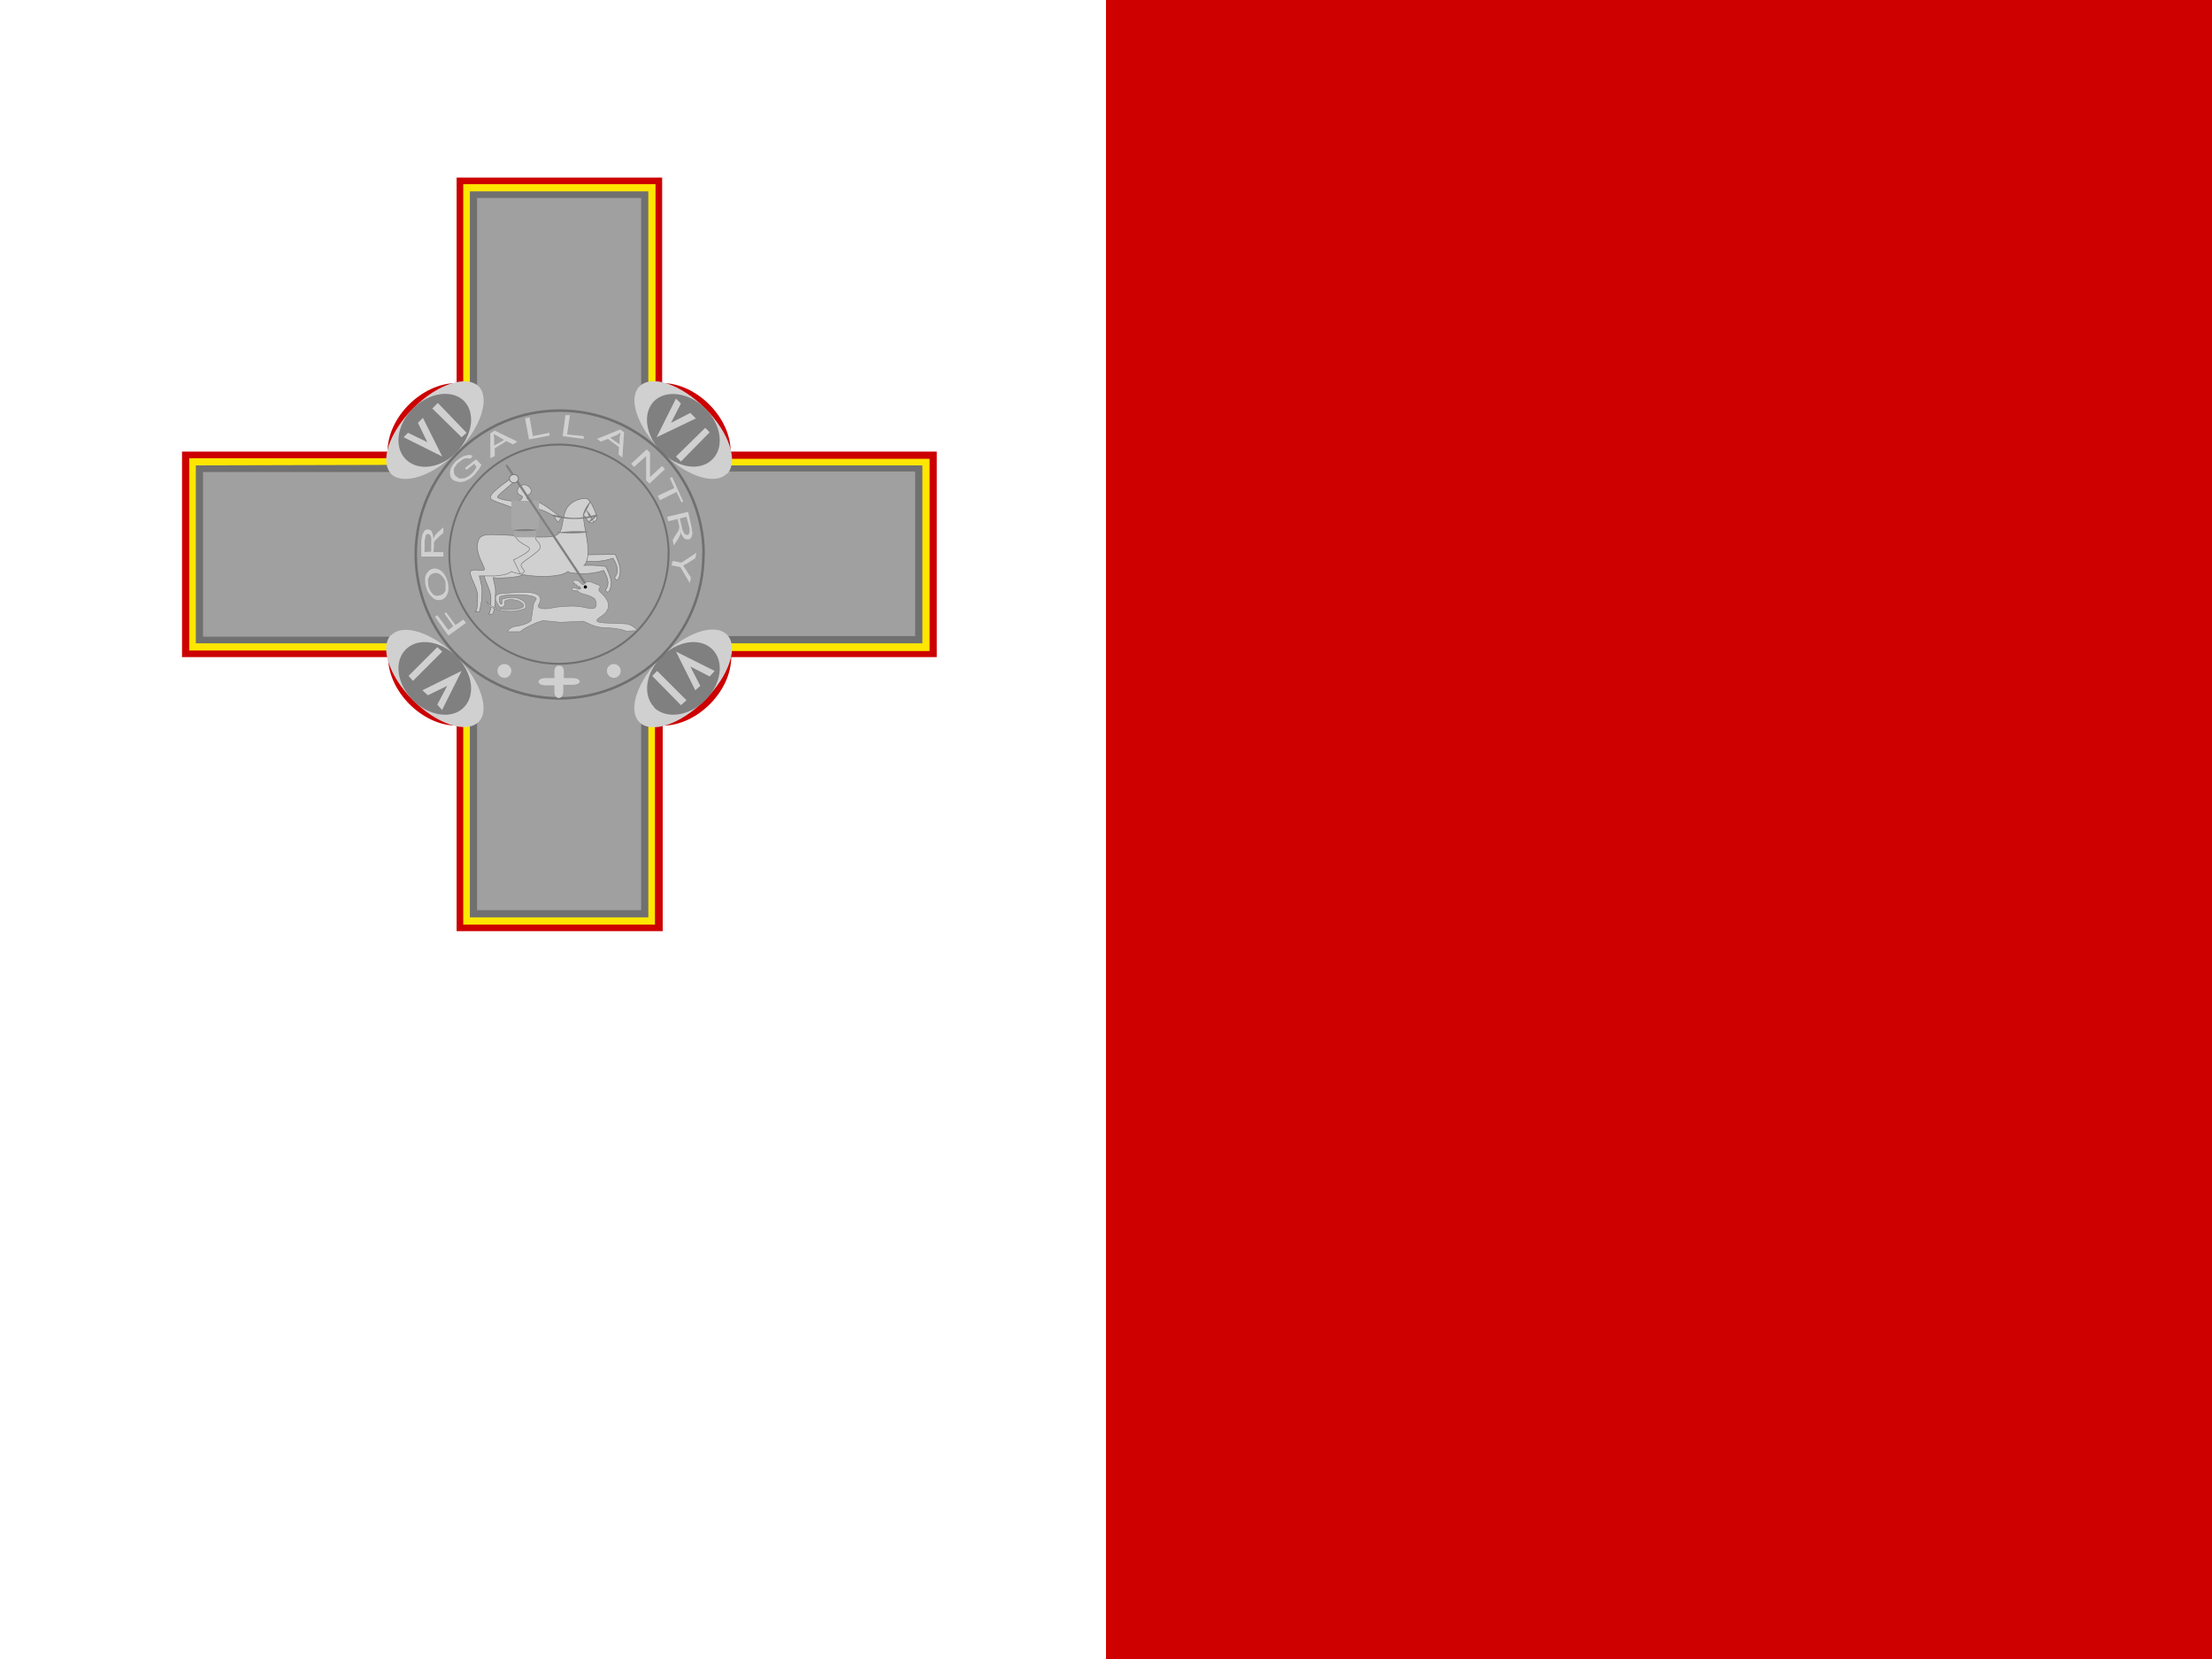
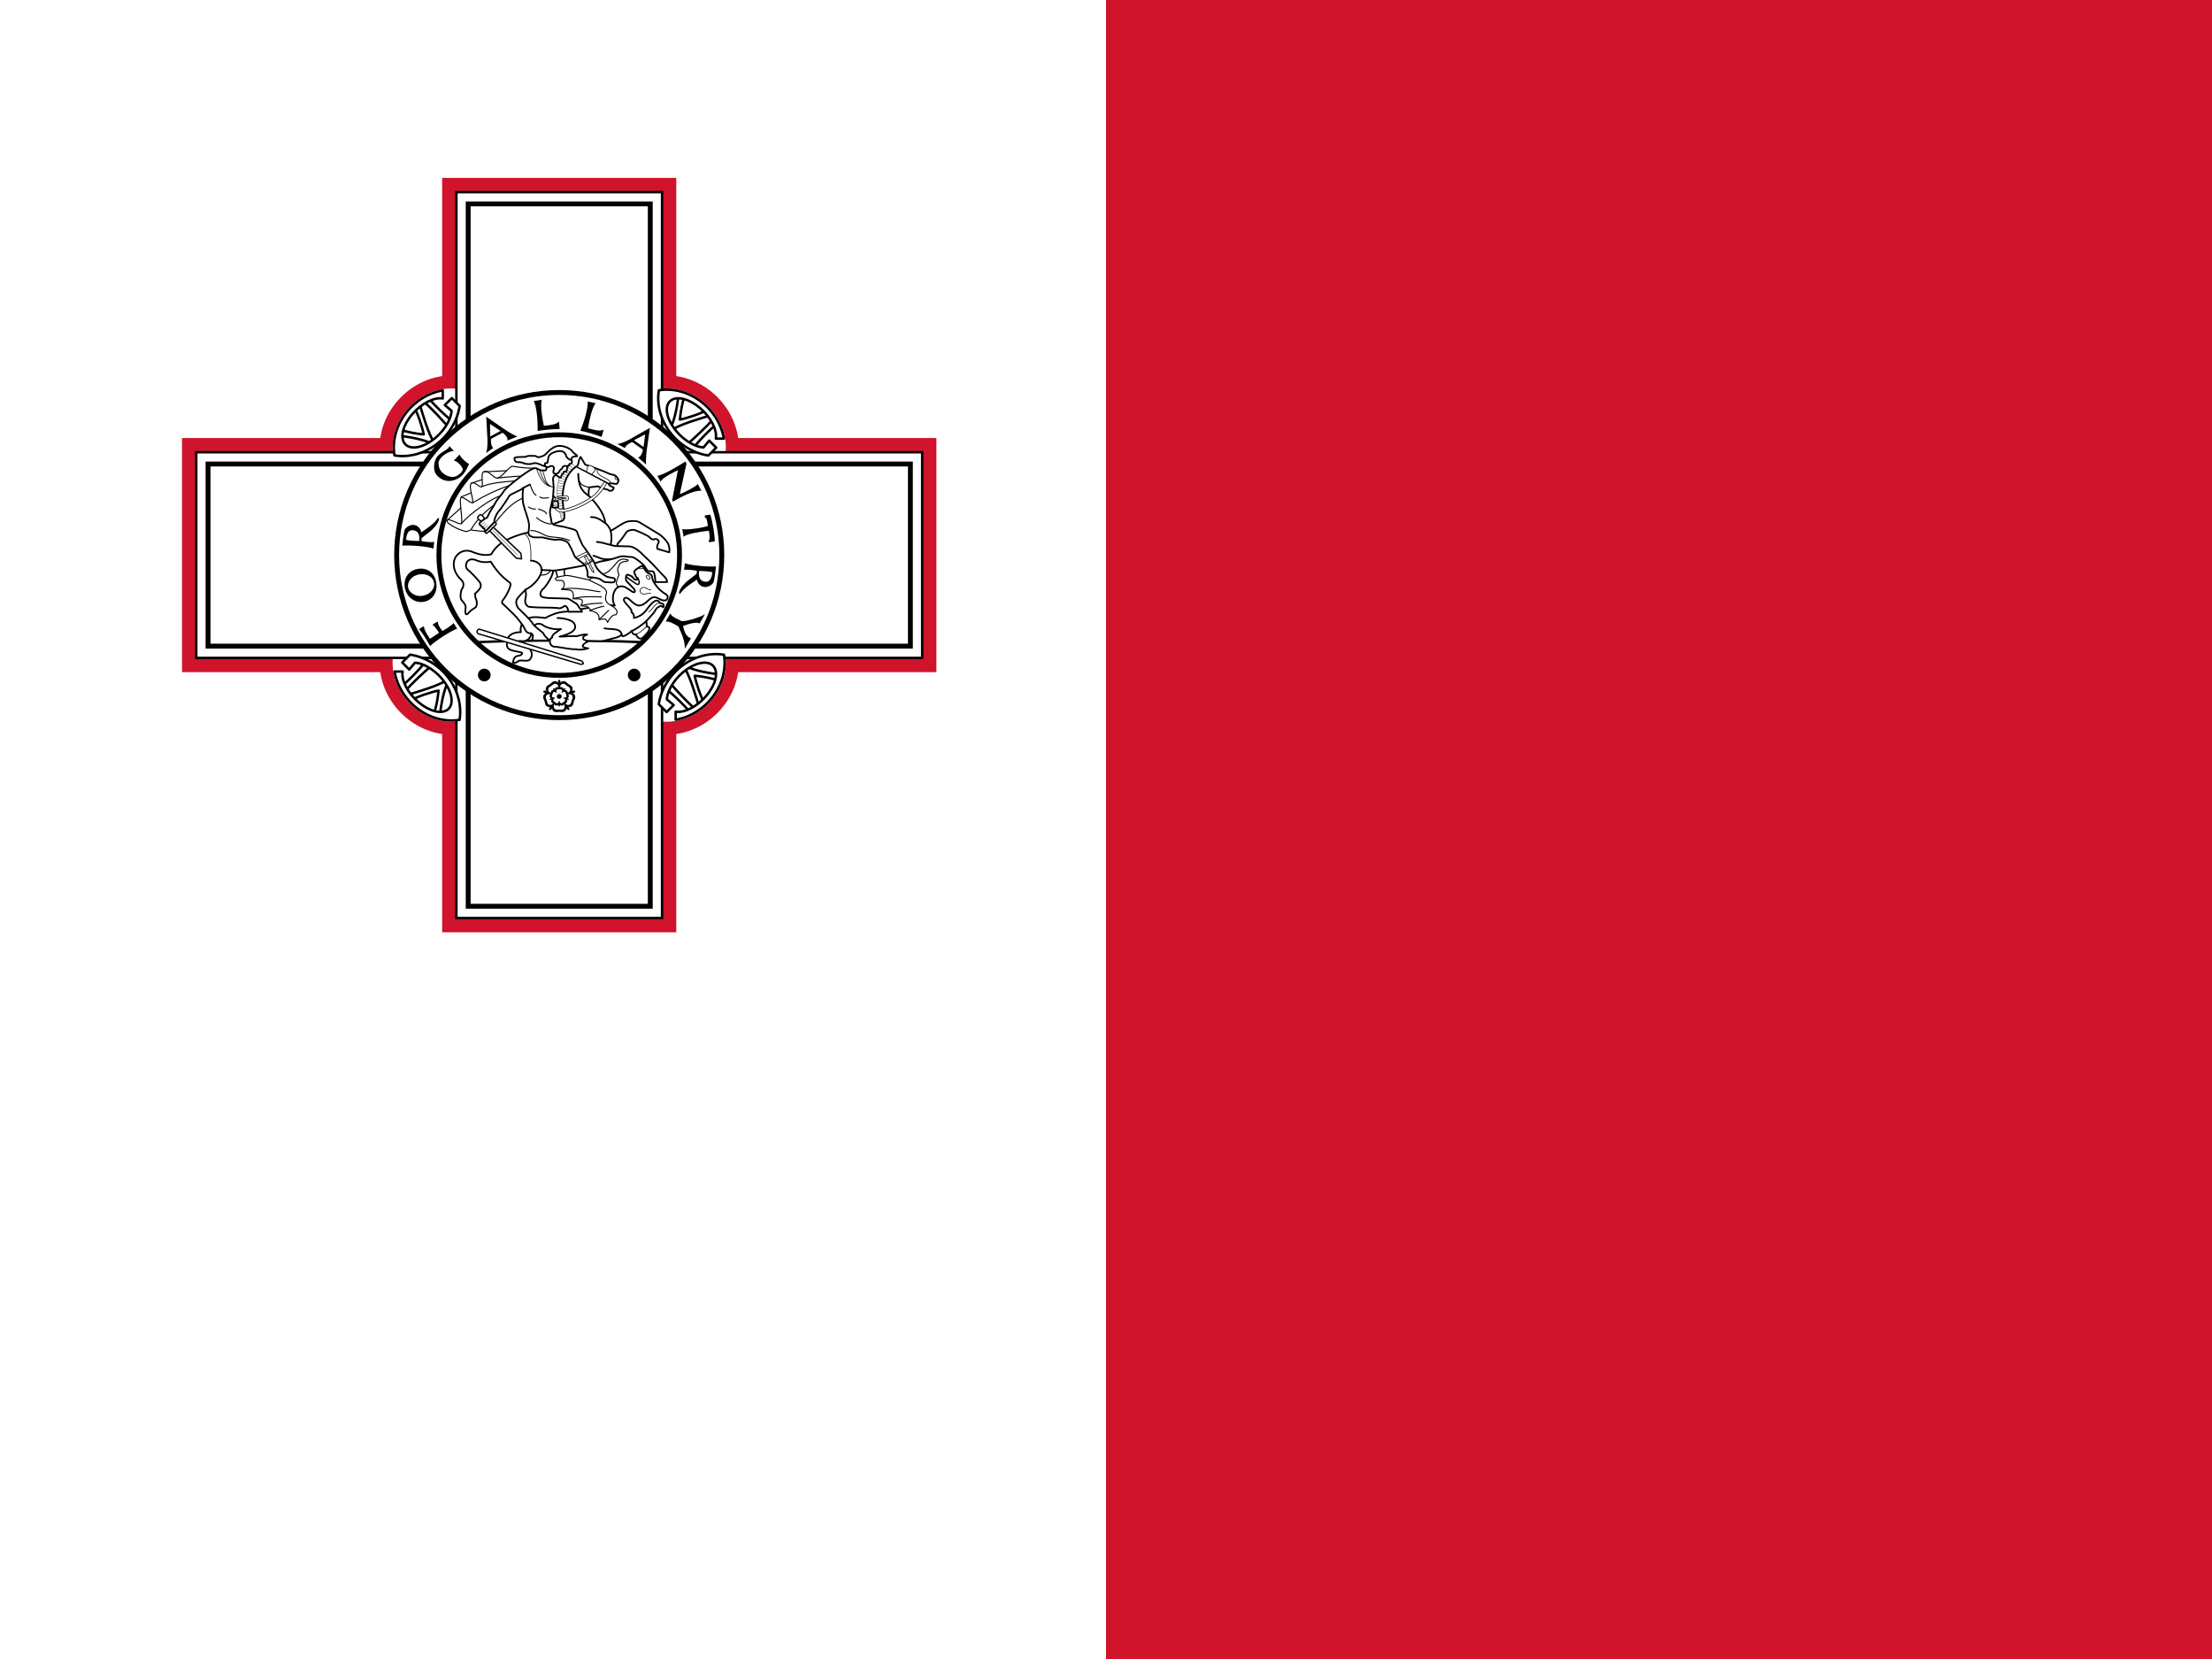
- <svg xmlns="http://www.w3.org/2000/svg" id="flag-icons-mt" viewBox="0 0 640 480">
-   <g fill-rule="evenodd" stroke-width="1pt">
-     <path fill="#ce0000" d="M320 0h320v480H320z" />
-     <path fill="#fff" d="M0 0h320v480H0z" />
+ <svg xmlns="http://www.w3.org/2000/svg" xmlns:xlink="http://www.w3.org/1999/xlink" id="flag-icons-mt" viewBox="0 0 640 480">
+   <path fill="#fff" stroke-width=".008" d="M0 0h640v480H0Z" />
+   <path fill="#cf142b" stroke-width=".008" d="M320 0h320v480H320Z" />
+   <g fill="#fff" stroke="#000" stroke-width="96" transform="translate(161.8 160.6)scale(.0147)">
+     <path fill="none" stroke="#cf142b" stroke-width="512" d="M-2048-7168h4096v3890.8A1094 964 45 0 1 3277.2-2048H7168v4096H3277.2A964 1094 45 0 1 2048 3277.2V7168h-4096V3277.2A1094 964 45 0 1-3277.2 2048H-7168v-4096h3890.8A964 1094 45 0 1-2048-3277.2Z" />
+     <path stroke="none" d="M2024-3275.2A1094 964 45 0 1 3275.2-2024v4048A964 1094 45 0 1 2024 3275.2h-4048A1094 964 45 0 1-3275.2 2024v-4048A964 1094 45 0 1-2024-3275.2Z" />
+     <path stroke-width="48" d="M-2024-7144h4048V7144h-4048zm-5120 5120H7144v4048H-7144Z" />
+     <path d="M-1792-6912h3584V6912h-3584zm-5120 5120H6912v3584H-6912Z" />
+     <circle r="3200" />
+     <circle r="2368" />
+     <g id="mt-a" stroke-linejoin="round" stroke-width="48">
+       <path d="M3084-2565c-111 85-322 302-450 461l-119-74c163-141 389-350 514-499zm-101-185c-201 59-585 172-749 276l-36-52c69-99 147-506 144-622l125 28c-41 100-81 314-92 453 129-23 435-123 522-186z" />
+       <path d="M3240.8-2291.9h-158.6a600 330 45 1 0-242.3 173.3l112.1-133.7 138.1 138.1-154.5 154.4a1070 940 45 0 1-974.1-1283 1070 940 45 0 1 1279.3 950.9z" />
+     </g>
+     <use xlink:href="#mt-a" transform="rotate(90)" />
+     <use xlink:href="#mt-a" transform="scale(-1)" />
+     <use xlink:href="#mt-a" transform="rotate(-90)" />
  </g>
-   <g transform="translate(-12.4 -30.8)scale(1.5986)">
-     <path fill="#f1eeee" fill-rule="evenodd" d="M104.8 108c0 .9-.9 1.5-2 1.5-1.2 0-2-.6-2-1.4 0-.8.8-1.5 2-1.5 1.1 0 2 .7 2 1.5z" />
-     <path fill="#c00" fill-rule="evenodd" d="M40.7 101v37.2H78c0 6.2 6.2 12.4 12.4 12.4v37.2h37.3v-37.2c6.2 0 12.4-6.2 12.4-12.4h37.2V101H140c0-6.2-6.2-12.4-12.4-12.4V51.4H90.4v37.2c-6.3 0-12.5 6.2-12.5 12.4z" />
-     <path fill="#ffe600" fill-rule="evenodd" d="M42 102.2V137h37.2c0 6.2 6.2 12.4 12.4 12.4v37.2h34.7v-37.1c6.2 0 12.4-6.2 12.4-12.4H176v-34.8h-37.2c0-6.2-6.2-12.4-12.4-12.4V52.6H91.6v37.2c-6.2 0-12.4 6.2-12.4 12.4z" />
-     <path fill="#707070" fill-rule="evenodd" d="M43.2 103.5v32.2h37.2c0 6.2 6.2 12.4 12.4 12.4v37.2h32.3v-37.2c6.2 0 12.4-6.2 12.4-12.4h37.2v-32.2h-37.2c0-6.2-6.2-12.4-12.4-12.4V53.9H92.8V91c-6.2 0-12.4 6.2-12.4 12.4z" />
-     <path fill="#a0a0a0" fill-rule="evenodd" d="M44.5 104.7v29.8h37.2c0 6.2 6.2 12.4 12.4 12.4V184h29.7v-37.2c6.2 0 12.4-6.2 12.4-12.4h37.2v-29.8h-37.2c0-6.2-6.2-12.4-12.4-12.4V55.1H94.1v37.2c-6.2 0-12.4 6.2-12.4 12.4H44.4z" />
-     <g fill-rule="evenodd">
-       <path fill="#d0d0d0" d="M94.4 89.2c2.1 2.2.4 7.5-4 11.9s-9.6 6-11.8 4c-2.2-2.3-.4-7.6 4-12s9.6-6 11.8-3.9" />
-       <path fill="gray" d="M91.7 91.8c2.2 2.2 1.6 6.3-1.3 9.3s-7 3.5-9.2 1.3c-2.2-2.2-1.6-6.3 1.3-9.2s7-3.5 9.2-1.4" />
-       <path fill="#d0d0d0" d="m80.8 98.4.8-.8 3.5 1.7-1.7-3.5.9-.9 3.5 7zm5.2-5.2 1-1 5.2 5.4-.9.8z" />
+   <g transform="translate(161.8 160.6)scale(.0147)">
+     <path d="M-2541 1790c-72-126-167-287-219-329 32-22 75-54 97-60-1 80 120 246 120 246l178-117c-50-77-94-136-130-159 44-32 91-59 104-62 1 39 24 104 92 184 0 0 166-88 220-156l70 114c-78 15-428 233-532 339m-247-1517c-187 34-282 193-250 372 32 181 194 305 372 275 178-31 279-195 245-385s-180-296-367-262m27 108c150-27 276 46 297 162s-72 231-223 258-271-69-288-166c-18-99 63-227 214-254m366-1100c-62 98-199 188-320 271-17-86-81-141-155-146-79-4-160 59-174 101-20 58-45 307-45 307 156-12 497 15 614 58l14-132c-77 20-251-16-251-16l4-58 180-142c23-18 158-144 162-234 1-28-23-21-29-9m-361 441c-71 2-219-6-260-24 16-143 60-194 136-187 70 7 144 47 124 211m682-1772c-136 11-306 139-302 249 1 58 21 138 98 196 76 58 155 75 218 63 61-11 162-96 161-143 0-46-108-174-176-174l113-121c29 70 145 172 188 185-49 117-110 239-238 298-128 60-261 57-382-57-114-108-70-316 2-397 79-89 226-127 229-196zm638-673 24 454s9 161-28 261l141-99c-55-44-44-179-44-179l228-122s108 69 97 153l194-79c-113-43-253-142-253-142zm73 141 208 138-203 109zm1018-474c-26 111 2 330 43 512 141-13 249-27 297-87l13 150c-139 0-292 16-432 38 2-205-19-474-77-590zm1059 67c-65 94-119 308-147 492 136 40 242 66 309 27l-43 145c-129-50-278-92-416-123 76-189 155-448 144-576zm1071 485-396 225s-140 81-246 93l151 80c15-68 141-119 141-119l212 149s-14 129-94 156l157 138c-11-120 14-291 14-291zm-94 128-31 249-189-133zm304 932-62-117c102-8 409-188 550-280l22 40-132 603c118-47 305-145 356-199l70 133c-131-19-374 101-558 213l-18-32 113-587s-305 138-341 226m930 872c-12-89-14-150-57-170l-5-37 109-18c45 117 96 443 89 527l-112 18-5-31c37-42 0-196 0-196-166 17-455 64-496 121l-26-154c59 20 350-11 503-60M2388 752c62-98 201-187 322-269 17 86 80 142 155 146 79 5 160-56 174-99 21-58 47-306 47-306-156 10-496-19-613-63l-15 132c77-19 251 17 251 17l-4 58-181 141c-24 18-160 143-165 233-1 28 23 20 29 10m365-439c71-1 219 8 260 26-17 143-62 194-138 186-70-8-143-48-122-212m-566 836-93 160c72-11 172 46 253 99 27 72 133 256 125 436l120-206c-53-24-115-50-155-243 158-59 276-78 326-50l106-180c-123 74-412 150-460 134-50-29-192-73-222-150" />
+     <circle cx="1475" cy="2361" r="125" />
+     <circle cx="-1475" cy="2361" r="125" />
+   </g>
+   <g transform="translate(161.8 201.5)scale(.0147)">
+     <path d="M195 268c-13 9-48-9-56-37 0 9-2 37-19 53-41 39-85 20-120 20s-79 19-120-20c-17-16-19-44-19-53-8 28-43 46-56 37-12-9-6-48 18-64-8 2-36 9-56-2-50-27-45-75-56-108s-43-69-18-120c10-21 36-32 44-35-29 1-56-27-52-41 5-15 44-21 67-3-6-7-20-31-16-54 10-56 57-66 85-87 29-21 53-62 109-54 23 3 41 24 47 31-10-27 8-62 23-62s33 35 23 62c6-7 24-28 47-31 56-8 80 33 109 54 28 21 75 31 85 87 4 23-10 47-16 54 23-18 62-12 67 3 4 14-23 42-52 41 8 3 34 14 44 35 25 51-7 87-18 120s-6 81-56 108c-20 11-48 4-56 2 24 16 30 55 18 64M-93 128c16 12-27 48-10 93 19 53 72 37 103 37s84 16 103-37c17-45-26-81-10-93s38 40 85 39c57-3 58-57 67-87 10-30 42-75-3-110-37-30-86 0-92-19s50-23 64-69c15-55-37-72-62-91-26-18-59-62-106-31-39 27-26 82-46 82s-7-55-46-82c-47-31-80 13-106 31-25 19-77 36-62 91 14 46 70 50 64 69s-55-11-92 19c-45 35-13 80-3 110 9 30 10 84 67 87 47 1 69-51 85-39" />
+     <path d="M0 199c-9 0-20-21-14-38-3 5-14 17-28 19-34 5-48-20-65-32-17-13-45-19-51-52-3-14 6-29 9-33-14 11-37 7-40-2-3-8 14-25 31-25-5-1-20-8-26-20-15-31 4-52 11-72 6-20 3-49 33-65 12-7 29-3 34-1-15-10-18-33-11-39 8-5 29 6 34 22 0-5 1-22 11-31 25-24 51-12 72-12s47-12 72 12c10 9 11 26 11 31 5-16 26-27 34-22 7 6 4 29-11 39 5-2 22-6 34 1 30 16 27 45 33 65 7 20 26 41 11 72-6 12-21 19-26 20 17 0 34 17 31 25-3 9-26 13-40 2 3 4 12 19 9 33-6 33-34 39-51 52-17 12-31 37-65 32-14-2-25-14-28-19 6 17-5 38-14 38M0 85c11 0 4 30 25 44 25 17 43-6 57-16s42-20 33-49c-7-25-37-27-34-38 3-10 29 6 50-10 24-19 7-43 2-59-6-16-6-46-37-47-26-1-37 27-46 21s15-26 6-50c-11-29-39-20-56-20s-45-9-56 20c-9 24 15 44 6 50s-20-22-46-21c-31 1-31 31-37 47-5 16-22 40 2 59 21 16 47 0 50 10 3 11-27 13-34 38-9 29 19 39 33 49s32 33 57 16c21-14 14-44 25-44" />
+     <circle r="48" />
+   </g>
+   <g fill="none" stroke="#000" stroke-linecap="round" stroke-linejoin="round" stroke-width="36">
+     <path stroke-width=".7" d="M137.9 185.8a588.3 588.3 0 0 1 48 0" />
+     <path stroke-width=".4" d="m160 143.3 1.3 1.5m2 19.2c-.1 1.2 0 2.5.2 3.2m-3.2-3c.4.5 1 2.3 1 3" />
+     <path fill="#fff" stroke-width=".5" d="M170.2 185.6c-.6.2-1.6.8-1.6 1.3s1.2.6 1.6.7c-.7.2-2.7.6-3.6.2-.6.3-5.2-.7-6.2-.7-.6 0-1.4-.6-1.3-1.7 0-.2.2-.8.7-1-.3-.6 1.1-1.5 2.5-2.4-2 .3-4.7-.5-5.4-1.3-1.6-.6-2.3 0-3 1.4 0 2.4-1.3 3.6-3 3.4-1-.2-1.3.3-1.6.5l3.3 1c2.2 2 1 3.6.5 4-.5.3-1.7.1-2.4.1-.8 0-.8.3-1 .4-.6.3-1.1.4-1.3.2 0-.3.3-1.7 1.2-1.9.5 0 1.5-.3 1.5-.8 0-.4-1.8-.4-3.2-.9-1.1-.4-1.5-1-1.1-2.9.3-2 2.7-2.3 3.9-2.3-.2-.8 0-2.3 1-3.3 1.6-1.5 4-1 6.1-.8 1.2-.7 3.4-1.7 5.6-1.8 2 0 10.6-2.3 14.5-1.8-1-1.3-.7-4.4.9-5.3 2-1.2 4.2 2 4.8 1.4.5-.6-.7-1.4-2.2-3-.4-.6-.3-.6-.3-.8 0-.5 0-1 .3-1.2.2-.1 1.4.3 1.7.8.4.6.9.8 1.3.5.5-.4-.2-.2-.5-1-.1-.5-.5-.9-.4-1.3a7 7 0 0 1 2.3-1.6c.4.4.6.9.9 1.3.7 1.1 1.4.8 1.9 1.6.1.3.1 1 .5 1.7a9.6 9.6 0 0 0 3.5 3.6c.3.2.6.5.6.7 0 .4-.2.8-.4 1-.2.2-1 .2-1.6-.1-1-.5-1.5-.8-2.1-.7-1.4.2-2.3 2.4-4.3 2.4-1.8-.2-3-2.9-4.1-2.1-1.1.8 2.5 3 2 4 .4.2.9 1 .7 1.7a6 6 0 0 0 3.9-2.7c1-1.3 1.7-2 2.2-2.2.6-.3 1.3 0 1.3.5l.9.3c.5.2.3.8.2 1l-.6-.4c-.3 0-.8.3-1.2.6-.4.4-.7 1.2-1.2 1.7l-2 2.2c.3.4.2 1.1.2 1.5.1 0 .5 0 .7.2.2.1.1.3 0 .7 0 .5-2 2.7-2.4 2.6-.8 0-1.4-1-1.3-1.3-.9.4-1.3-.6-1.3-1a7 7 0 0 1-2.2 1.5c-.4.1-.6.2-.8-.4-.1.4-1.3.8-1.6.9-1.5.3-3.1 1-4.6 1l-3.8-.1z" />
+     <path fill="#fff" stroke-width=".3" d="M175.5 171.4c0 .6-.9 2 .4 3.2.8.6 2.1 1.1 2.5 2 .4.7-.1 1.3-.3 1.3-.8-.2-1.9 1.2-2.3 2.2-.4-1.4-1.3-1-2.5-.8.3-1.5-.8-2.4-2.6-2.6.3-.3-.2-.7-.6-1.1-.4-.4-1.8-.1-2-.4 0-.3.7-1 .3-1.5-.4-.7-2-.3-2.6-.5.2-.8.2-1.3-.2-2s-2.2-.5-3.1-.7c.7-.5 1-1.3.6-2.1-.4-1-2.4.1-2.4-1 .1-.5 2.4-.8 3.3-.9.8 0 3.7.7 6.5 1.3.6.6 5 1.9 5 3.6" />
+     <path stroke-width=".5" d="M182.8 182.6c1.4-.7 2.7-1.6 4.1-2.8m-25.6-1c1.2 0 3.9.4 4.7 1.4.7 1 1.2 2.7-4.1 4 1.6 0 4-.3 4.8-.1.8-.2 2.5-.7 3.2-.5-.3.1-1.2.4-1.2 1 0 .5.4.5 1.1.8m5.1-3.6c1.9.4 4.6-.2 5 1.8" />
+     <path stroke-width=".4" d="M181.2 166.8c.5.6 2 1.5 2.7 2 1 .8 1.4-.1.7-1.4" />
+     <path stroke-width=".3" d="M168.1 175.2a30 30 0 0 1 6.1-.7m-8.4-1.3c3-.8 6.2-.5 8.2-.5m-.5 6.4 2.6-2.5m-5.4 0c1-.3 2.6-1 4-1.2m-4.2-7.6c1.6-1.5 3.4-1.3 5.2-2.2 1-.6 2-2 3-3.1.5-.4.9-.8 2-.7 1.4.1 1.5.5-.1.7-1.2.2-1.3.7-1.7 1.6-.4.8 0 1.7.2 2.3a9 9 0 0 0-.8 2.2c0 .3.1.6.5 1.1m-16.3.8c4-.9 10 .7 11.1.7" />
+     <path stroke-width=".2" d="M187.7 177c1.3-.7 1.3-2 3-2.6m-6.6 9.1c1.7-.8 2-1.5 3-2.2m.9-13.7c-.2 0-.6 0-.8-.3-.2-.3-.3-.7-.1-.8.1-.2.3-.1.7.2s.3.7.2.9m.3 3c-.8.2-1-.5-1.7-.6-.9-.2-1.4.4-1.4.9s.5 1 1 1c.6 0 1-.3 2.1-.2m-3.8-7.2c.6 0 1.3.2 1.7-.2" />
+     <path fill="#fff" stroke-width=".1" d="M162.7 150.7a.4.2 75 0 1-.2-.7.4.2 76 0 1-.2-.7.4.2 77 0 1-.2-.7.4.2 79 0 1-.1-.7.4.2 80 0 1-.2-.7.2.4-8 0 1-.1-.7.2.4-7 0 1-.1-.8.2.4-5 0 1-.1-.7.2.4-3 0 1-.1-.7.2.4-1 0 1 0-.8.2.4 1 0 1-.1-.7.2.4 4 0 1 0-.8.2.4 6 0 1 0-.8.2.4 9 0 1 .1-.7.2.4 12 0 1 .2-.8.2.4 15 0 1 .1-.7.2.4 19 0 1 .2-.8.2.4 23 0 1 .3-.7.2.4 27 0 1 .3-.7.2.4 31 0 1 .3-.7.2.4 35 0 1 .5-.7.2.4 40 0 1 .5-.7.2.4 45 0 1 .5-.6.2.4 49 0 1 .6-.7" />
+     <path stroke-width=".1" d="m163.6 150.4-.9.3m.7-1-.9.3m.8-1-1 .3m.9-1-1 .3m.9-.9-1.1.2m1-1-1.2.3m1-1-1.1.3m1.1-1-1.2.2m1.2-.8h-1.4m1.4-.7h-1.4m1.4-.7h-1.5m1.5-.7h-1.5m1.6-.7-1.6-.1m1.7-.6-1.6-.2m1.7-.4-1.7-.3m1.9-.4-1.7-.4m1.9-.2-1.8-.5m2-.2-1.8-.6m2 0-1.7-.7m2 .2-1.7-1m2.1.4-1.8-1m2.2.5-1.7-1.2m2.1.7-1.6-1.4m2.1 1-1.6-1.6m2.1 1-1.5-1.7" />
+     <path fill="#fff" stroke-width=".5" d="m173 140.7-2.5.3c-.2.5-.2 1.9-.2 2.4 2.3 2.3 4.6 5.2 4.8 7.9.7.6 1.2 1.2 1.6 2.3 1.7-.9 3.4-2.3 4.8-2.7 1-.2 2.6-.3 3.5.2l5.6 3.4c1.2.8 2 1.7 2.6 2.6.5.8.6 2.3.4 2.7l-3.4-1c-.2-.5 0-1.2.3-1.7.2-.6.2-.6-.3-1-.3-.2-.8-.2-1 0-.4 0-1-.2-1.2-.6-.3-.5-3.9-2-4.5-2.2-.6 0-1.5 0-2.2.6-.4.6-1.6 2.4-2.5 3.3-.2.2-.3.5-.1.8l3.6.1c1.4.2 3 1.6 3.8 2.5 3.5 3.2 4.8 5 5.9 6 .5.5 1 1 1 1.8h-3.4c0-1.3-.2-2.1-.4-2.8-.4-.5-1.1-.3-1.4-.3-.3 0-.7-.5-1-1-.5-1-2.3-2.3-3.1-2.8-.8-.5-1.1-.3-2-.4-.5-.1-1.6-.3-2.5 0-.9.3-3.4 1.1-5.7 1.4-.8.4-3.3.8-6 1.4-2 .4-6.5 1.2-7.4 1.2-.3 2.1-2.6 5.2-3.2 5.5-.7.9-.7 1.7-.2 2 .5.5 3.9.5 4.7.5l2.9.1c.5.1 1.3.8 2.2 1.3.6.3.7.7 1.1 1.3.3.4.7.8.8 1.2h-4c0-1-.5-1.7-1-1.7-.6.4-1.3.9-2.1.6-3.1-.2-5.1 0-8-.3-.9 0-1.6-1.2-1.3-2.3.3-1 .2-1.8 0-2.6-.3.3-1.5 1.4-2.1 2.2-1 1.1-.4 2.3 0 3 .5.5 3.9 3.7 4.3 4.6.3.6 1.7 1.6 3 2.7.4 1 1.2 1.5 1.8 2.1h-5l.2-1.3c0-.3-.3-.9-1-.8-.6 0-1.2-.7-1.4-1.3-.2-.7-2.5-3.6-3.2-4.2l-3-2.9c-.4-.1-.5-.8 0-1.3.4-.4 1.6-2.4 2-3.8.3-.9 0-1-.2-1.2a19.8 19.8 0 0 1-5.4-6 7 7 0 0 1-4-.3c-1-.5-2.2-.6-2.9.4-.4.7-.4 1.8.3 2.3 1 .8 2.1 2 3.3 3.4 1 1.3.1 2.3-1.3 3.5.2.5 0 .4.2 1.3.5.7.5 2.4-.1 2.7-.6.4-1.4.8-2 1.6-.8.9-1 0-.8-1.4.2-.9-.5-1.6-1.1-2.3-.6-.6-.3-2.6 0-3.2.5-.6.8-1.7 0-2.6-.9-.8-2.5-2.6-2.3-5a3.8 3.8 0 0 1 5.2-3.3c3 1.3 4.7 1 5.6.8.8-1.4 2-2.8 3.8-3.8 1.7-1 5-2.3 8.3-2.8l8.1-3c1.1-.2 1-1.2 1-1.8-1-5.5-.8-11.3 3.7-14.2.5-.5.3-1.7 1-2.6l1.3 2.2c2 .7 5.4 1.9 6.8 2.6.6.3 1.3.3 1.7.5.4.2.7.5 1 1 .3.6 0 1.3-.4 1.5-.3.1-1.9-.4-2.3 0 0 .3.5.7 1.4 1 .3.2-.3 1-.7 1-.3 0-.7 0-.9-.3-1-.2-2-.6-3-1" />
+     <path stroke-width=".5" d="M167.3 137.1c0 3.4 1.1 5.1 3 6.3m6.4 10.2a9.5 9.5 0 0 1 0 4m-24.7 13c2.5-1.1 4.8-4 4.7-5.8 0-1-.9-2.5-3.1-2.6m3 2.6c.8.3 2.3.1 3.5.3m12.6-8.3c2 .1 4.6 1.3 6 1.2m-7 2.8c1.8.4 1.8 1.2 5.3 1m-6-12.2c1.9 0 3 1 4 1.7" />
+     <path stroke-width=".3" d="M156.3 166.4c1.4 0 2.4-.2 3-1.4m8-27.9c0 2.8 1 3.5 3.2 3.9" />
+     <path stroke-width=".2" d="M178 137.6c-.1.7-.2 1.3 1 1.2m-6.1-3.1c-.9 2.2 3.6 2.5 3.7 4m-25 14.7c2.2 1 2 5.3 2 7.8" />
+     <path fill="#fff" stroke-width=".2" d="M175.6 139.7c-.7 1.4-2.3 3.5-3.8 4.6-2.4 1.7-5 3-8.1 3.7-.5.1-1 .3-1.6.1-.6 0-1.3-.5-1.7-1.4-.2-.4-.1-2.6.7-2.9a6 6 0 0 1 2.4-.4c.5 0 1 .2 1 .8 0 .5-.5.8-1 .7-.6-.2-1.5-.6-2-.2-.4.2-.7 1.2-.4 1.7.4.7.7.9 1.1 1l1.3-.1c3-.8 5.5-2 7.8-3.6 1.5-1 3-3.4 3.6-4.4zm-12 4.3c-.9-.2-2.4 0-2.5.4.7-.4 1.5-.3 2.5 0 .3 0 .4-.3 0-.4m6-7.5.3-.7c.1-.1-.2-1.7 1.4-.9 1.7 1 .4 1.7.3 1.8l-.4.7" />
+     <path stroke-width=".4" d="m166.7 135 9.5 5" />
+     <g stroke-width=".3">
+       <path fill="#fff" d="M154.7 135.4c-1.6.2-4.7-.2-6.4-.5-.8-.1-3.1 3.2-4.3 3.4-1.2.3-2.4-2.4-4.1-1.8-.9.7 0 4-.5 4.3-.5.5-2-1.6-3-1-1 .8.8 5.1.3 5.6-.4.5-2.6-1.9-3.3-1.4-.7.4.7 7.2 0 7.5-.6.4-3.7-1.8-4-.9-.5 1 4.3 3.1 5.6 3.2l1.3-.5c.4.2 4.2.5 4.6.5l2.1-2.2c3.3-4.3 7-8.3 11.7-8z" />
+       <path d="m140.2 136.5 6.3-.3m-10.1 3.6 3-1m-6 5 2.9-1.2m-7 8 4-3.6m3 6.2c1.7-3 5-6.2 7.9-7.9m-10.7 6.2c2.4-2.9 9.1-7.6 11.3-8m-5.4-2.7c2.8-1.2 6.8-1.4 10-1.7m-5.5-.8c.4 0 5.2-.6 7.3-.5m-14.5 7.7c3.7-2.2 7.4-4 11.5-5.3" />
    </g>
-     <g fill-rule="evenodd">
-       <path fill="#d0d0d0" d="M139.3 105c-2.2 2.2-7.5.4-11.8-4s-6.2-9.6-4-11.8c2.2-2.2 7.5-.4 11.9 4s6 9.6 4 11.8z" />
-       <path fill="gray" d="M136.7 102.4c-2.2 2.2-6.3 1.6-9.2-1.3s-3.5-7-1.4-9.2c2.2-2.2 6.4-1.6 9.3 1.3s3.5 7 1.3 9.2" />
-       <path fill="#d0d0d0" d="m130.1 91.4.9.9-1.8 3.5 3.5-1.8 1 1-7.1 3.4zm5.3 5.3.8.8-5.2 5.3-.9-.9z" />
-     </g>
-     <g fill-rule="evenodd">
-       <path fill="#d0d0d0" d="M123.5 150c-2.2-2.2-.4-7.5 4-11.9s9.6-6.1 11.8-4c2.2 2.2.4 7.5-4 11.9s-9.6 6.1-11.8 4" />
-       <path fill="gray" d="M126.2 147.3c-2.2-2.2-1.6-6.3 1.3-9.2s7-3.5 9.2-1.3c2.2 2.2 1.6 6.3-1.3 9.2s-7 3.5-9.3 1.3z" />
-       <path fill="#d0d0d0" d="m137.1 140.7-.9 1-3.5-1.8 1.8 3.5-.9.8-3.5-7zM132 146l-1 .9-5.2-5.3.9-.9z" />
-     </g>
-     <g fill-rule="evenodd">
-       <path fill="#d0d0d0" d="M78.6 134.2c2.2-2.2 7.5-.4 11.8 3.9s6.1 9.7 4 11.8c-2.2 2.2-7.5.5-11.9-3.9s-6-9.7-4-11.8z" />
-       <path fill="gray" d="M81.2 136.8c2.2-2.2 6.3-1.6 9.2 1.3s3.5 7 1.3 9.2c-2.1 2.2-6.3 1.6-9.2-1.3s-3.5-7-1.3-9.2" />
-       <path fill="#d0d0d0" d="m87.8 147.8-.9-1 1.8-3.4-3.5 1.7-1-.9 7.1-3.5-3.5 7zm-5.3-5.3-.8-.9 5.2-5.2.9.8z" />
-     </g>
-     <path fill="none" stroke="#707070" stroke-width="1pt" d="M269.3 414.6c0 41-34.1 74.4-76.2 74.4S117 455.7 117 414.6s34.1-74.4 76.2-74.4 76.2 33.3 76.2 74.4z" transform="matrix(.34191 0 0 .35003 43 -25.5)" />
-     <path fill="none" stroke="#707070" stroke-width="1pt" d="M269.3 414.6c0 41-34.1 74.4-76.2 74.4S117 455.7 117 414.6s34.1-74.4 76.2-74.4 76.2 33.3 76.2 74.4z" transform="matrix(.2605 0 0 .26669 58.6 9)" />
-     <path fill="#d0d0d0" fill-rule="evenodd" d="M100.3 140.7a1.2 1.2 0 1 1-2.5 0 1.2 1.2 0 0 1 2.5 0m19.8 0a1.2 1.2 0 1 1-2.5 0 1.2 1.2 0 0 1 2.5 0m-12 0v1.3h-1.6c-1.7 0-1.7 1.3 0 1.3h1.6v1.2c0 1.4 1.5 1.5 1.6.1v-1.4h1.7c1.7 0 1.7-1.2 0-1.2h-1.6v-1.3c0-1.3-1.7-1.3-1.7 0" />
-     <path fill="#d0d0d0" fill-rule="evenodd" stroke="#707070" stroke-width=".1" d="M102.8 122.3v.8s-.4.5-2.9.7c-2.5.2-2.9 0-2.9 0 .1.7.6 1.9.4 3.3.1 1.7-.4 3.2-.4 3.2 0 .1-.3.2-.8.1.4-.4.4-1.4.4-3 0-1.4-1.5-3.7-1.2-4.3.3-.6 7.4-.8 7.4-.8zm9.8-2.6 6.5-.1s1 2 .9 3c0 1-.4 2-.8 1.5-.5-.5.2-.4.3-1.5 0-1.2-.8-2.3-.8-2.3s-1.8.7-4.4.6c-2.6-.2-1.4-1.2-1.7-1.2z" />
-     <path fill="#d0d0d0" fill-rule="evenodd" stroke="#707070" stroke-width=".1" d="M113.4 121.6c2.4-.1 4 .2 4 .2s1 2 1 3c-.1 1-.4 2-.9 1.5-.4-.4.2-.3.3-1.5 0-1.1-.8-2.3-.8-2.3s-1.7.7-4.3.6c-2.6-.2-1.8-.3-2.1-.4-.3 0-.4.8-4.3.9-4 0-6-.9-6-.9s-.4.6-2.8.8h-3c.1.6.6 1.8.5 3.3 0 1.6-.5 3.2-.5 3.2h-.7c.4-.3.3-1.4.4-2.9 0-1.5-1.6-3.7-1.3-4.4.4-.6 2.2 0 2.5-.3.3-.4-1.6-2.7-1.2-4.8.3-2.1 2.4-1.5 4.9-1.5 2.5.1 8 .8 9.4 0 1.4-.7.8-3.4 2-5.1a4.1 4.1 0 0 1 3.3-1.5c.9 0 2 3 2 3.7l-.3.4h-.4v.3c-1 .1-1.1-.8-1.7-1.4-.2 1 .8 4.4.8 6.6 0 1.8-.7 2.6-.8 2.5z" />
-     <path fill="#d0d0d0" fill-rule="evenodd" stroke="#707070" stroke-width=".1" d="M105.5 118.4c0 .7-3.1 2.4-3.4 3-.2.7.8 1 .5 1.4-.3.4-.6.2-.7.3l-1.2-2.5s3-1.4 2.9-2c-.1-.6-2.2-1-2.6-2.4s-.2-4.3-.5-4.9c-.3-.6-4-1.2-4-2 0-1 3.8-3.4 4.2-3.8.4-.4.8.4.4.7-.4.4-3.3 2.7-3.3 3 0 .4 2.4.8 3.2.8.9 0 1.3-.4 1.3-.8 0-.3-.9-.3-.9-1s.5-1.2 1.3-1.2c.4 0 1.2.5 1.2 1.1s-.7.7-.8 1.1c-.1.5.8.8 1.6.8s3.6 2.1 4 2.5c.5.3.9.3.5.7-.4.4-.2.8-.6.4a1.5 1.5 0 0 1-.4-.7c0-.3-3-1.8-3.5-1.5-.4.4 0 4.8 0 5.2 0 .7.9.7.8 1.8z" />
-     <path fill="#a7a7a7" fill-rule="evenodd" d="M100.3 109.9h5v5.1h-5z" />
-     <rect width="30.6" height=".4" x="138.6" y="-25.7" fill="gray" fill-rule="evenodd" rx=".5" ry=".2" transform="matrix(.55442 .83223 -.88237 .47055 0 0)" />
-     <path fill="#d0d0d0" fill-rule="evenodd" stroke="#707070" stroke-width="1pt" d="M180.7 42.5a7 7 0 1 1-14.2 0 7 7 0 0 1 14.2 0z" transform="matrix(.11563 0 0 .10345 80.7 101.5)" />
-     <path fill="gray" fill-rule="evenodd" d="M115.9 112.5c0 .3-2 .7-4.1.7-2.2 0-4.1-.4-4.1-.7 0-.3 1.9.5 4 .5 2.3 0 4.2-.8 4.2-.5" />
-     <path fill="#a7a7a7" fill-rule="evenodd" d="M100.7 115h4.1v1.5h-4z" />
-     <path fill="gray" fill-rule="evenodd" d="M114 111.4c-.4.8-.7 1.3-.8 1.2 0 0 .2-.8.6-1.5l.8-1.2c.1.1-.2.8-.6 1.5m1 2-.8.5a3.2 3.2 0 0 1 .8-.9c.5-.4.9-.6.9-.5l-.8.8z" />
-     <path fill="gray" fill-rule="evenodd" d="m114.6 112.4.5 1.2-.8-1-.5-1.2zm-.4 3.2s-1.2.2-2.8.2-2.9-.1-2.9-.2l2.9-.2c1.6 0 2.8 0 2.8.2m-9.4-.4c0 .1-.9.2-2 .2-1.2 0-2 0-2-.2 0 0 .8-.2 2-.2 1.1 0 2 .1 2 .2" />
-     <path fill="#d0d0d0" fill-rule="evenodd" stroke="gray" stroke-width=".1" d="M95.8 128s.7 1.6 3.6 1.6c2.8 0 3.8-.5 2.7-1.3s-3.4-.6-3 .1c.2.8-.9 1-1.1.5-.3-.5-1.3-2.1.5-2.2 1.9-.1 5.8-.7 6.8.4s-1.1 2 .5 2.3c1.5.2 1.8-.3 4.5-.4 2.7-.2 3.8.5 4.7.4 1 0 .8-1.7 0-2-.7-.5-2.1-.6-2.5-1-.3-.5-1.3 0-1.2-.6 0-.5 1.4.3 1.4.1l.2-.2h-.3l.1-.2-.2.1.1-.2s-.3.2-.3 0h-.2c.2-.2.1-.2 0-.3h-.3v-.3c-.2 0-.2 0-.3.2v-.5c0-.1.2-.2.5-.2.7 0 1 .8 1.3.8.2 0 .5-.8 1.4-.5l1.5.6c.5.3-.3.6 0 1s2.1 1.7 1.6 3.2c-.5 1.4-2 1.6-2 2.2-.2.6 4.3.4 5.4.6a3 3 0 0 1 1.9 1.2l-2 .1s-1-.5-3.5-.6c-2.5 0-3.4-1-4.4-1.2l-4 .2-3-.3c-.6-.1-4.2 1.6-4.2 2h-2.4s.3-.9 1.7-1c1.3-.2 2.7-.8 2.6-1.2l.4-2.6c0-.6.6-1 .5-1.2-.1-.4-1.7-.7-3.2-.7-1.5 0-3.1.1-3.4.4-.2.4 0 1.5.3 1.3.3 0-.1-.8.2-.9a6.8 6.8 0 0 1 2-.3c.8 0 2.1.7 2.1 1 0 .1.4.8-.2 1.1a8.2 8.2 0 0 1-3.1.4 7.5 7.5 0 0 1-3-.8c-.4-.3-.7-1-.7-1.1z" />
-     <path fill-rule="evenodd" d="M114 125.5a.3.3 0 1 1-.6 0 .3.3 0 0 1 .6 0" />
-     <path fill="#d0d0d0" d="m129.5 120.8 1.6.3 2.7-1.8-.2 1-1.4.9-.8.4.5.8.9 1.4-.2 1-1.7-2.9-1.6-.3zm-2.7-11.8 3-1.4-.8-1.8.4-.2 2 4.4-.3.2-.9-1.9-3 1.5zm-4.8-5.8 2.8-2.6.6.6v4.4l2.2-2 .5.6-2.8 2.6-.6-.6v-4.4l-2.2 2zm-12.4-5 .5-3.8h.8l-.5 3.5 3 .3v.5zm-6.1.6-.7-3.8.8-.2.6 3.4 3-.6v.5zm-11.3 5.5-.3-.3 2-1.6 1 1a5.7 5.7 0 0 1-.8 1.2 5.7 5.7 0 0 1-.9 1 5.2 5.2 0 0 1-1.4.8c-.5.1-1 .2-1.3 0a1.6 1.6 0 0 1-1-.5 1.7 1.7 0 0 1-.3-1c0-.4.1-.9.4-1.3.2-.4.6-.8 1-1.1a4.8 4.8 0 0 1 1.1-.7l.9-.2c.2 0 .5 0 .7.2l-.4.5a1.3 1.3 0 0 0-.6-.1l-.6.1a3.2 3.2 0 0 0-.7.5c-.3.2-.6.4-.7.7a2 2 0 0 0-.4.6v.5c0 .3.1.6.3.8l.7.5 1-.1a4.1 4.1 0 0 0 2.1-2l-.4-.6zm-.1 27.7-3.2 2.3-2.4-3.4.4-.3 2 2.7.9-.7-1.6-2.3.3-.2 1.7 2.3 1.4-1zm-4.7-5c.5-.1.8-.4 1-.9v-1.5a2.6 2.6 0 0 0-.9-1.3c-.3-.3-.8-.4-1.2-.3a1.4 1.4 0 0 0-.8.5c-.1.2-.3.5-.3.8l.1 1.1c.2.6.4 1 .8 1.4.3.3.8.4 1.3.2m.3.8a1.7 1.7 0 0 1-1.7-.4 3.7 3.7 0 0 1-1.1-1.8c-.2-.6-.2-1-.2-1.6s.2-.8.4-1.1a1.6 1.6 0 0 1 1-.7 1.6 1.6 0 0 1 1 .1c.4.2.7.4 1 .8a4.5 4.5 0 0 1 .8 3 2.3 2.3 0 0 1-.4 1.1c-.2.3-.5.5-.8.6m.3-7.8h-4v-2.8l.2-1.2.4-.7a.8.8 0 0 1 .6-.2c.3 0 .5.1.7.4.1.3.3.7.3 1.3a2.5 2.5 0 0 1 .7-1.1l1.1-1v1l-.8.7-.6.6a1.7 1.7 0 0 0-.3.4 1.6 1.6 0 0 0 0 .4v.4l-.1 1H88zm-2.2-.9v-1.7a4 4 0 0 0 0-.9 1 1 0 0 0-.2-.4.5.5 0 0 0-.3-.2c-.2 0-.4.1-.5.3l-.2 1v2zm10.7-16.9v-4.5l.8-.5 4.1 2-.8.5-1.2-.6-2.1 1.3v1.4zm.7-2.3 1.8-1-1-.6a8.3 8.3 0 0 1-.9-.5l.1.8zm18.6-1.2L120 97l.7.5-.3 4.6-.7-.6.1-1.3-2-1.5-1.3.5zm2.4-.2 1.7 1.2v-1.2a8.4 8.4 0 0 1 .2-1 3.7 3.7 0 0 1-.7.5zm10.3 14.3 3.8-.9.6 2.7.2 1.2-.2.7a.8.8 0 0 1-.5.4c-.3 0-.6 0-.8-.2a2.8 2.8 0 0 1-.7-1.2 2.5 2.5 0 0 1 0 .5l-.4.8-.8 1.2-.2-1 .6-1 .4-.6a1.6 1.6 0 0 0 .2-.8 3.7 3.7 0 0 0-.1-.5l-.2-.9-1.7.4zm2.3.3.4 1.7c0 .3.2.6.3.8 0 .2.2.3.3.4l.4.1c.1 0 .3-.2.3-.4a2.1 2.1 0 0 0 0-1l-.5-1.9z" />
+     <path fill="#fff" stroke-width=".4" d="M168.2 191.2c.3.1.6.8.6.8s-.6.3-.8.2l-29.5-8.8c-.8-.2-.5-1.6.4-1.3zm-28-41c-.2-.7-.8-1.2-1.2-1.3-.2 0-.9.7-.8.9 0 .4.9 1 1.2 1zm2.7 1-2.5 2.5c-.3.3.3.8.6.5l2.5-2.4c.3-.3-.3-.9-.6-.6m-1.2 2.4 7.7 7.9 1.5.2-.2-1.6-8-7.6z" />
+     <path stroke-width=".1" d="m149.8 160.6-7.6-7.6" />
+     <path fill="#fff" stroke-width=".5" d="M160 138.6c0-.5.2-.7.5-1 .5-.3.3-.1.6 0l.8.5c.2.2.3.1.4 0 .1-.2.1-.6.3-.8a.2.2 0 0 0 .2-.2c.2 0 .2-.1.2-.3 0-.1.1-.4.3-.4.2 0 .6.3.6 0l.3-1.6c.6.1.4-.6.6-.6.6.2.9-.8.5-1.2 0-.8.7-1 1.7-1-.1-.5-.9-.7-1.4-1.4-.5-.7-2-1.6-3.8-1.6-1.7 0-3.1 1.6-3.8 2.3-.6.7-2 1-2.3 1-.4-.1-.6-.4-1-.4H153c-.6 0-.8.4-1.5.3-.4 0-2 0-2.5.2-.4.2 0 1.2.5 1.3.2 0 1.5 0 2 .3s2 .4 2.6.1c1.3-.4 2.1.4 3.5.8l.5.1c0 .8 0 1.1-.4 1.1h-1.2l-1.3-.6c-.6-.1-1 .1-1.2.2-1.7.7-7.7 5.4-8.3 6.5-.7 1.2-1.7 1.9-2.6 3.7-.5 1-1.5 2.2-2.1 3.8-1 .5-2.1 1.4-2.3 1.7-.1.2.2.6.4.6 0 .1.3.5.6.5-.2.2.2.5.4.4 0 .2.2.7.5.7l2.4-2.5c0-1 .6-2.2 1-2.8 1.3-1.5 3-4.2 3.4-4.9.3-.4 3.2-1.5 4-2.2-.3 2-.2 3.4 0 4.6.5 2 1.1 3.3 1.5 5 .4 1.7 0 2.7 0 3.5.1.6.3.7 1 1 .5.4 2.9 0 3.6.3 1.4.4 2.6.5 3.1.6a5 5 0 0 1 3.5.6c.6.5 1.7 3 2.1 4 .4.9 2.6 2.1 3 2.7.5.5.9 2 .8 2.7 0 .6 0 .9.7.8.5 0 2.5.3 2.8.5.4.2 1.2.9 1.5.9.3 0 1.7.2 2.4.1s.6-1.1.3-1.2a30 30 0 0 1-2-.4 8.2 8.2 0 0 1-2.7-2.1c-.6-.7-.9-1.7-1.3-2.5a58 58 0 0 0-3.1-4.5c-.2-.3-1.4-3-1.6-3.8-.3-.7-.8-.7-1.3-.9-1.8-.5-2.5-.7-4.4-1-1.3-.3-1.6-.4-1.8-1.4 0-.8-.6-2.2-.3-3.2l.4-1.8c0-.5.4-1.3.4-1.7l.2-3zm1.4 8.2c-.2 0-1 .2-1.5 0-.1 0 0-.4 0-.4s-.2-.3 0-.4c0 0-.2-.4 0-.4-.2-.2-.2-.4 0-.5.1-.1 1-.2 1.4-.1.3.5.2 1.3.1 1.8" />
+     <path stroke-width=".5" d="M158.1 135.1c.4.3.4 0 1.1-.2.8-.3 1.3.4 1 1-.2.6-.2 1.2.6 1.2s1-.7 1.2-1c.2-.3.5-.3.7-.7.2-.8 1-.6 1.5-.5m1-1.9c-.3.2-1.2-.5-1.4-1.1-.2-.8-.8-1.4-1.8-1.4s-3 .6-3.3 1.7a43 43 0 0 0-.3 1.7c-.3.1-.7 0-.7.2l-.1.8m-6.3 6.3 2-1" />
+     <path stroke-width=".3" d="M153.4 140.3c.5 1.3 1 2.6 1.7 3m1.1.5c.9.5 1.5.3 2.5.2m-5.1 9.5c2.1 0 3 1 4.7 1.6 1.8.5 4.2.2 6.5 1.3m-11.9-9.7c.6.4 1.3.6 2 .6m.9 0c1.1.3 2.1.7 2.3 1.4m-2.8 1.1c1 1 3 1.8 4.2 1.8" />
+     <path stroke-width=".2" d="M157 136c.9 3.2 1 4.4 3.2 5m-4.1-5.1c1 3.1 2 4.8 4.1 5m-5-5.4c1 3.1 2.4 5.3 5 5.4m11.6 24.8c-.5-.4-.6-.6-1-1.3l-.7-1.6-.5.3c-.3.1-.5-.3-.2-.4l.4-.2-.6-1.2c-.3 0 0-.2.2-.3.3-.1.6-.3.4 0l.6 1.2.4-.2c.3-.2.5.3.2.4l-.5.2.8 1.6c.4.7.5.9.5 1.5M171.7 162.3l-2.4 1.3m-2.2-1.8 3.2-1.6m-3.7 1 3.3-1.6" />
+     <path stroke-width=".1" d="m140.1 153 1.1-1m-1.5.5 1-1m-1.6.5 1.1-1m19.8-4.6h1m-1.1-.8h1m-1 .4h1m1.3-9.2.6.3" />
  </g>
</svg>
